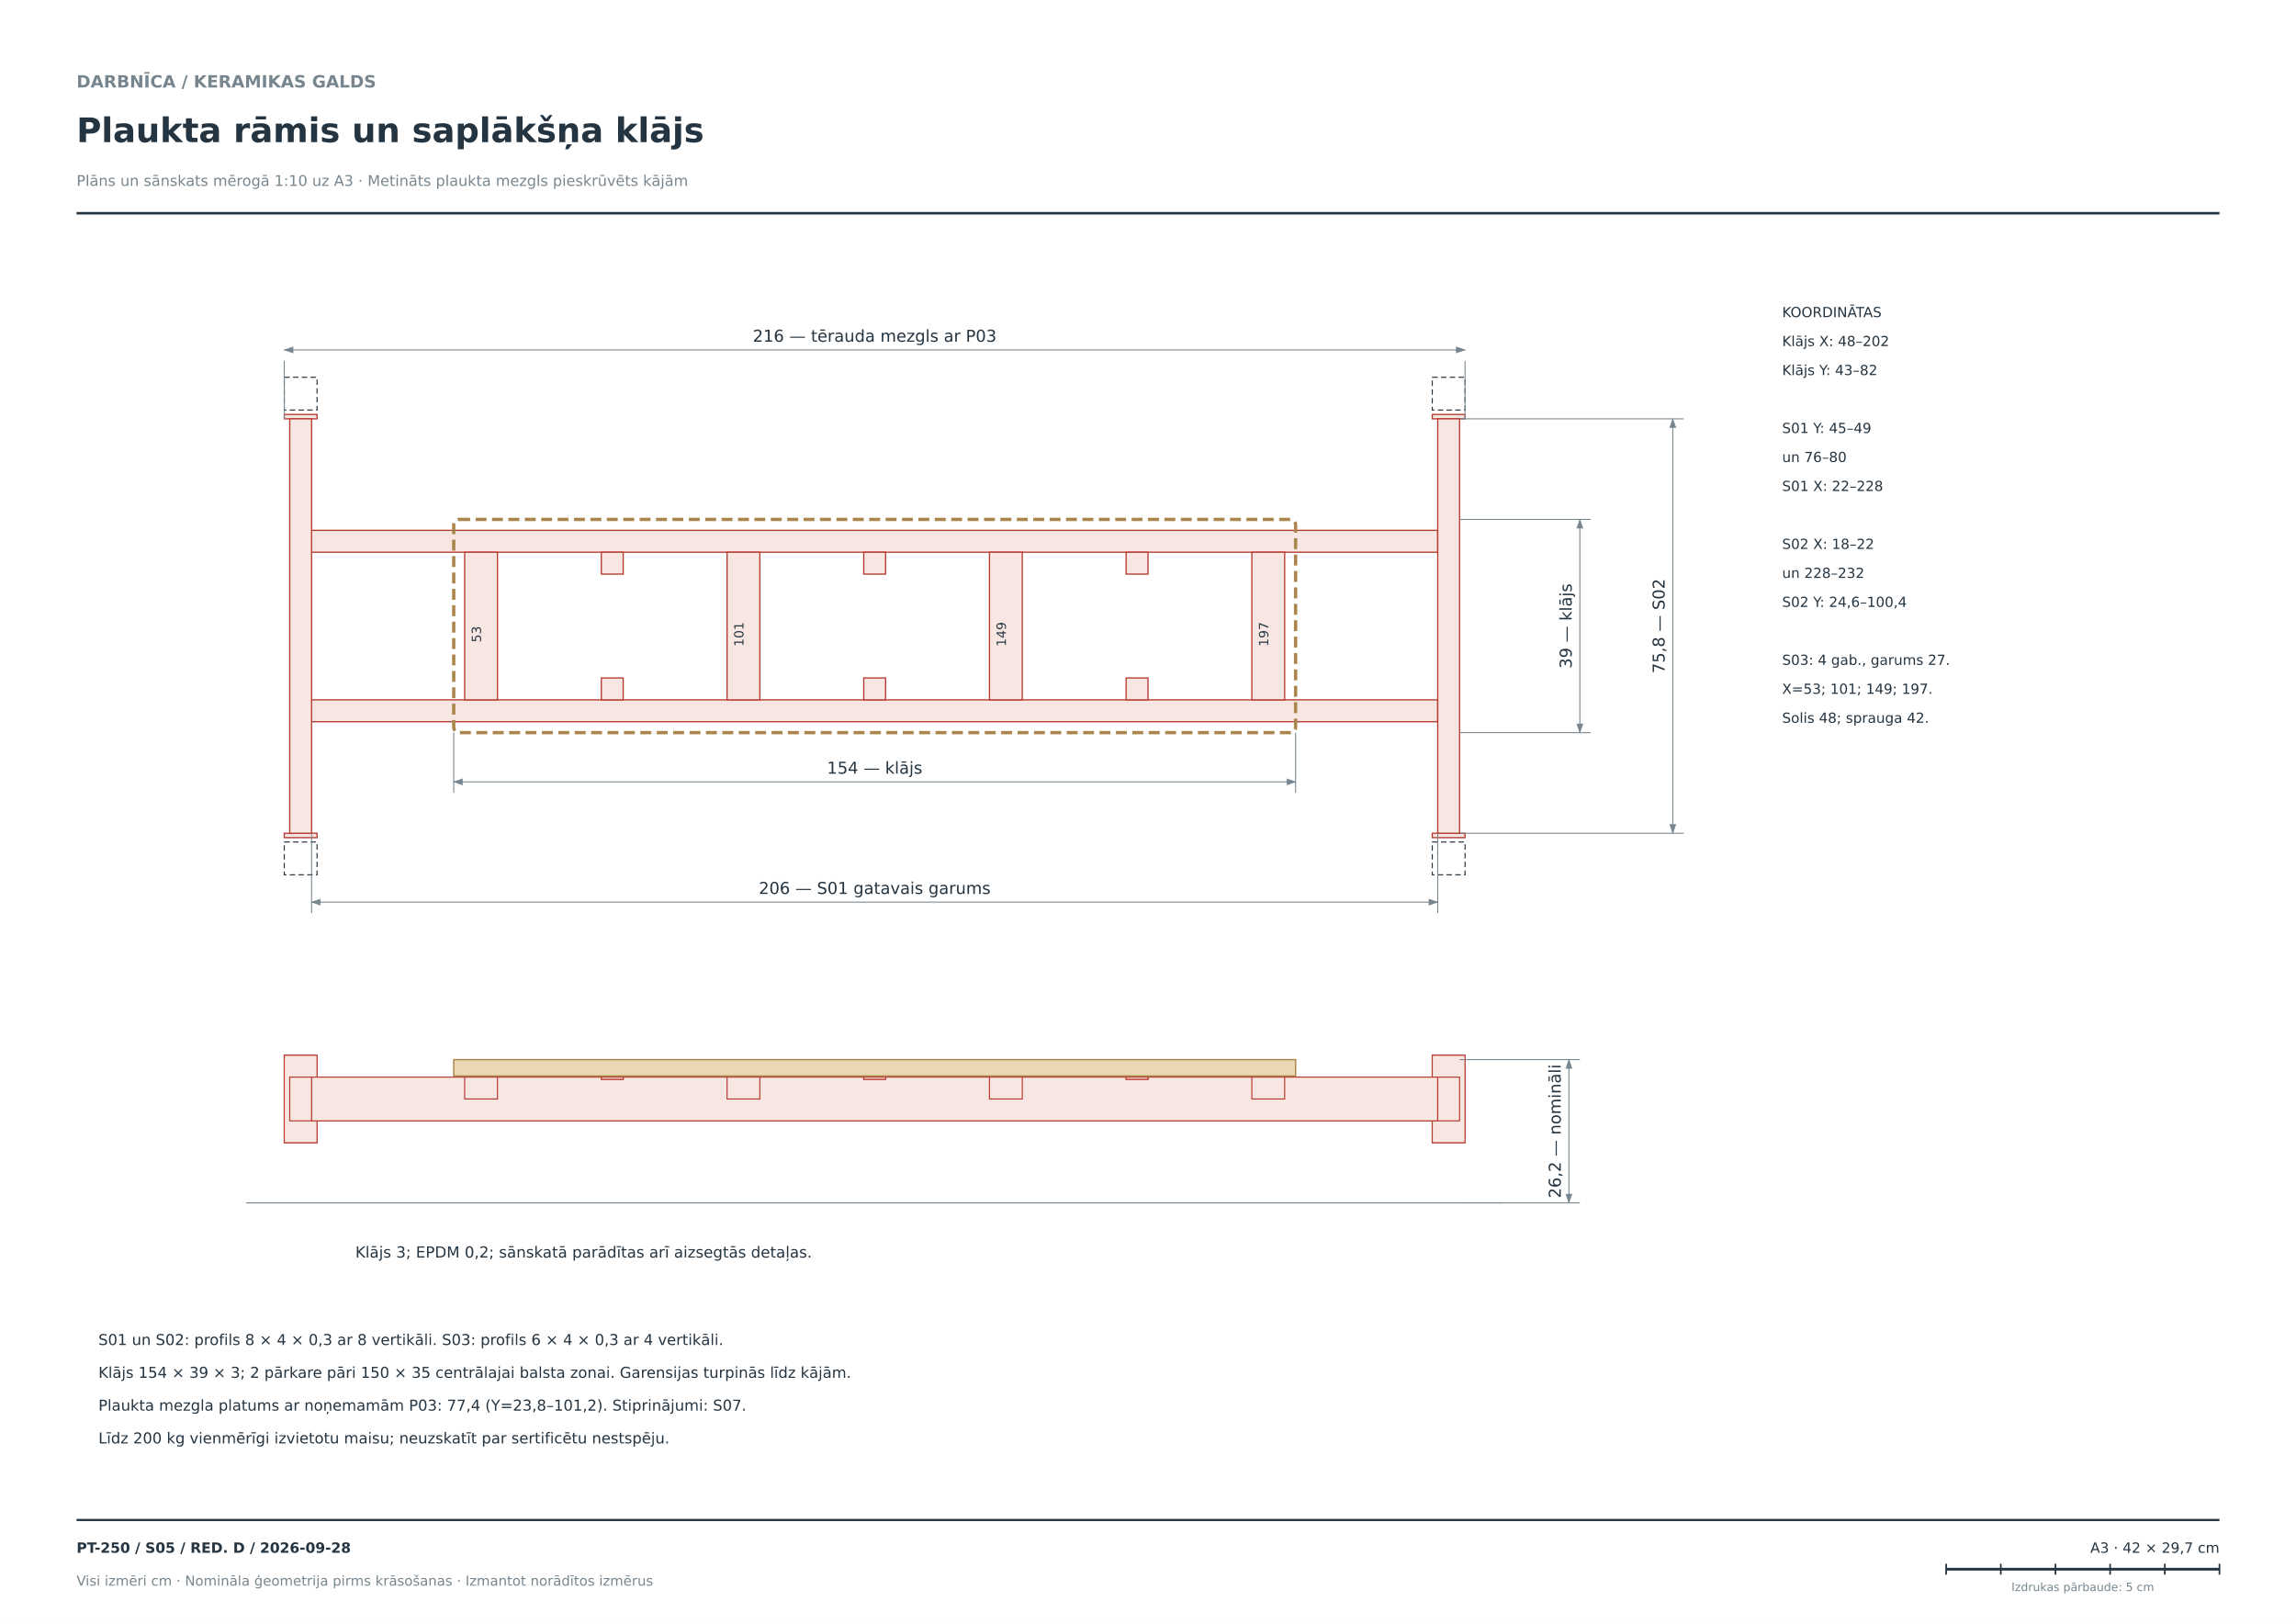
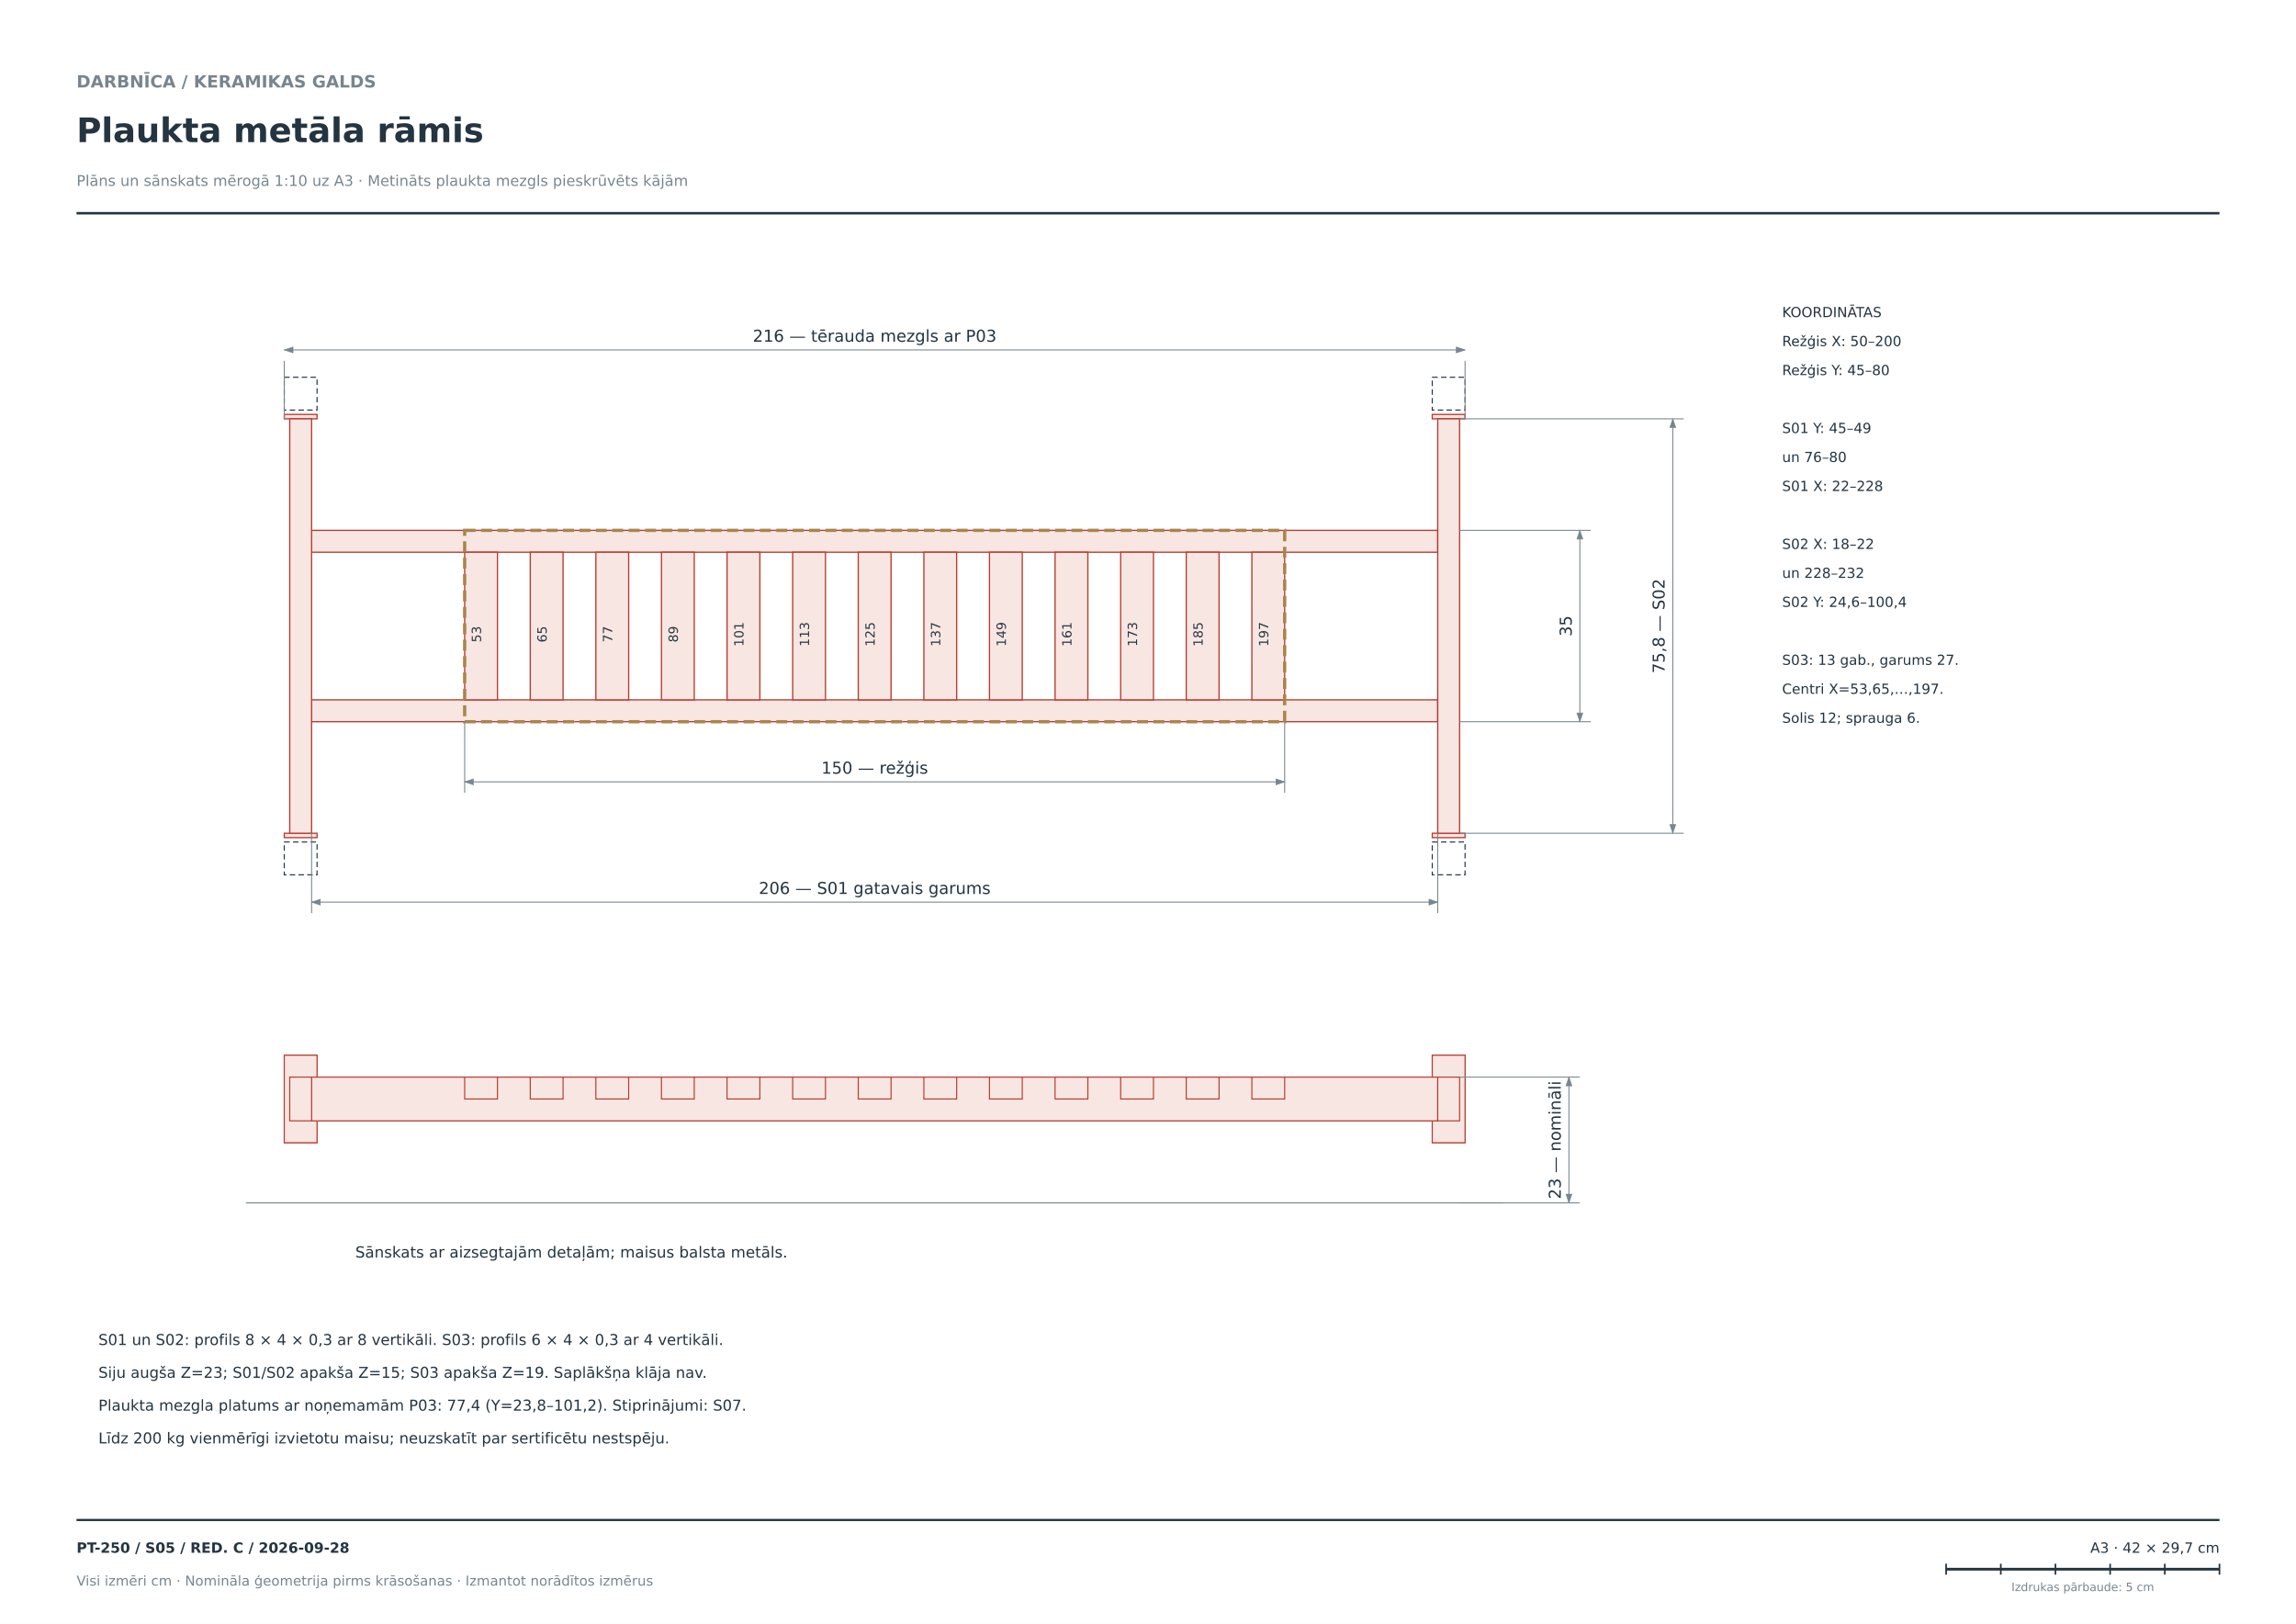
<svg xmlns="http://www.w3.org/2000/svg" width="42cm" height="29.7cm" viewBox="0 0 420 297">
  <rect width="420" height="297" fill="white" />
  <text x="14" y="16" font-family="DejaVu Sans" font-size="3.1" fill="#77858e" text-anchor="start" font-weight="bold">DARBNĪCA / KERAMIKAS GALDS</text>
-   <text x="14" y="26" font-family="DejaVu Sans" font-size="6.2" fill="#243441" text-anchor="start" font-weight="bold">Plaukta rāmis un saplākšņa klājs</text>
+   <text x="14" y="26" font-family="DejaVu Sans" font-size="6.2" fill="#243441" text-anchor="start" font-weight="bold">Plaukta metāla rāmis</text>
  <text x="14" y="34" font-family="DejaVu Sans" font-size="2.7" fill="#77858e" text-anchor="start">Plāns un sānskats mērogā 1:10 uz A3 · Metināts plaukta mezgls pieskrūvēts kājām</text>
  <line x1="14" y1="39" x2="406" y2="39" stroke="#243441" stroke-width="0.45" />
  <line x1="14" y1="278" x2="406" y2="278" stroke="#243441" stroke-width="0.4" />
-   <text x="14" y="284" font-family="DejaVu Sans" font-size="2.6" fill="#243441" text-anchor="start" font-weight="bold">PT-250  /  S05  /  RED. D  /  2026-09-28</text>
+   <text x="14" y="284" font-family="DejaVu Sans" font-size="2.6" fill="#243441" text-anchor="start" font-weight="bold">PT-250  /  S05  /  RED. C  /  2026-09-28</text>
  <text x="14" y="290" font-family="DejaVu Sans" font-size="2.5" fill="#77858e" text-anchor="start">Visi izmēri cm · Nomināla ģeometrija pirms krāsošanas · Izmantot norādītos izmērus</text>
  <text x="406" y="284" font-family="DejaVu Sans" font-size="2.6" fill="#243441" text-anchor="end">A3 · 42 × 29,7 cm</text>
  <line x1="356" y1="287" x2="406" y2="287" stroke="#243441" stroke-width="0.5" />
  <line x1="356" y1="286" x2="356" y2="288" stroke="#243441" stroke-width="0.3" />
  <line x1="366" y1="286" x2="366" y2="288" stroke="#243441" stroke-width="0.3" />
  <line x1="376" y1="286" x2="376" y2="288" stroke="#243441" stroke-width="0.3" />
  <line x1="386" y1="286" x2="386" y2="288" stroke="#243441" stroke-width="0.3" />
  <line x1="396" y1="286" x2="396" y2="288" stroke="#243441" stroke-width="0.3" />
  <line x1="406" y1="286" x2="406" y2="288" stroke="#243441" stroke-width="0.3" />
  <text x="381" y="291" font-family="DejaVu Sans" font-size="2.1" fill="#77858e" text-anchor="middle">Izdrukas pārbaude: 5 cm</text>
  <rect x="52" y="75.8" width="6" height="0.8" fill="#f7e6e1" stroke="#b83b31" stroke-width="0.23" rx="0" />
  <rect x="262" y="75.8" width="6" height="0.8" fill="#f7e6e1" stroke="#b83b31" stroke-width="0.23" rx="0" />
  <rect x="52" y="152.4" width="6" height="0.8" fill="#f7e6e1" stroke="#b83b31" stroke-width="0.23" rx="0" />
  <rect x="262" y="152.4" width="6" height="0.8" fill="#f7e6e1" stroke="#b83b31" stroke-width="0.23" rx="0" />
  <rect x="57" y="97" width="206" height="4" fill="#f7e6e1" stroke="#b83b31" stroke-width="0.23" rx="0" />
  <rect x="57" y="128" width="206" height="4" fill="#f7e6e1" stroke="#b83b31" stroke-width="0.23" rx="0" />
  <rect x="53" y="76.6" width="4" height="75.8" fill="#f7e6e1" stroke="#b83b31" stroke-width="0.23" rx="0" />
  <rect x="263" y="76.6" width="4" height="75.8" fill="#f7e6e1" stroke="#b83b31" stroke-width="0.23" rx="0" />
  <rect x="85" y="101" width="6" height="27" fill="#f7e6e1" stroke="#b83b31" stroke-width="0.23" rx="0" />
+   <rect x="97" y="101" width="6" height="27" fill="#f7e6e1" stroke="#b83b31" stroke-width="0.23" rx="0" />
+   <rect x="109" y="101" width="6" height="27" fill="#f7e6e1" stroke="#b83b31" stroke-width="0.23" rx="0" />
+   <rect x="121" y="101" width="6" height="27" fill="#f7e6e1" stroke="#b83b31" stroke-width="0.23" rx="0" />
  <rect x="133" y="101" width="6" height="27" fill="#f7e6e1" stroke="#b83b31" stroke-width="0.23" rx="0" />
+   <rect x="145" y="101" width="6" height="27" fill="#f7e6e1" stroke="#b83b31" stroke-width="0.23" rx="0" />
+   <rect x="157" y="101" width="6" height="27" fill="#f7e6e1" stroke="#b83b31" stroke-width="0.23" rx="0" />
+   <rect x="169" y="101" width="6" height="27" fill="#f7e6e1" stroke="#b83b31" stroke-width="0.23" rx="0" />
  <rect x="181" y="101" width="6" height="27" fill="#f7e6e1" stroke="#b83b31" stroke-width="0.23" rx="0" />
+   <rect x="193" y="101" width="6" height="27" fill="#f7e6e1" stroke="#b83b31" stroke-width="0.23" rx="0" />
+   <rect x="205" y="101" width="6" height="27" fill="#f7e6e1" stroke="#b83b31" stroke-width="0.23" rx="0" />
+   <rect x="217" y="101" width="6" height="27" fill="#f7e6e1" stroke="#b83b31" stroke-width="0.23" rx="0" />
  <rect x="229" y="101" width="6" height="27" fill="#f7e6e1" stroke="#b83b31" stroke-width="0.23" rx="0" />
-   <rect x="110" y="101" width="4" height="4" fill="#f7e6e1" stroke="#b83b31" stroke-width="0.23" rx="0" />
-   <rect x="158" y="101" width="4" height="4" fill="#f7e6e1" stroke="#b83b31" stroke-width="0.23" rx="0" />
-   <rect x="206" y="101" width="4" height="4" fill="#f7e6e1" stroke="#b83b31" stroke-width="0.23" rx="0" />
-   <rect x="110" y="124" width="4" height="4" fill="#f7e6e1" stroke="#b83b31" stroke-width="0.23" rx="0" />
-   <rect x="158" y="124" width="4" height="4" fill="#f7e6e1" stroke="#b83b31" stroke-width="0.23" rx="0" />
-   <rect x="206" y="124" width="4" height="4" fill="#f7e6e1" stroke="#b83b31" stroke-width="0.23" rx="0" />
  <rect x="52" y="69" width="6" height="6" fill="none" stroke="#243441" stroke-width="0.2" rx="0" stroke-dasharray="1 .6" />
  <rect x="262" y="69" width="6" height="6" fill="none" stroke="#243441" stroke-width="0.2" rx="0" stroke-dasharray="1 .6" />
  <rect x="52" y="154" width="6" height="6" fill="none" stroke="#243441" stroke-width="0.2" rx="0" stroke-dasharray="1 .6" />
  <rect x="262" y="154" width="6" height="6" fill="none" stroke="#243441" stroke-width="0.2" rx="0" stroke-dasharray="1 .6" />
-   <rect x="83" y="95" width="154" height="39" fill="none" stroke="#aa854c" stroke-width="0.6" rx="1" stroke-dasharray="2 1" />
+   <rect x="85" y="97" width="150" height="35" fill="none" stroke="#aa854c" stroke-width="0.6" rx="0" stroke-dasharray="2 1" />
  <text x="88" y="116" font-family="DejaVu Sans" font-size="2.35" fill="#243441" text-anchor="middle" transform="rotate(-90 88 116)">53</text>
+   <text x="100" y="116" font-family="DejaVu Sans" font-size="2.35" fill="#243441" text-anchor="middle" transform="rotate(-90 100 116)">65</text>
+   <text x="112" y="116" font-family="DejaVu Sans" font-size="2.35" fill="#243441" text-anchor="middle" transform="rotate(-90 112 116)">77</text>
+   <text x="124" y="116" font-family="DejaVu Sans" font-size="2.35" fill="#243441" text-anchor="middle" transform="rotate(-90 124 116)">89</text>
  <text x="136" y="116" font-family="DejaVu Sans" font-size="2.35" fill="#243441" text-anchor="middle" transform="rotate(-90 136 116)">101</text>
+   <text x="148" y="116" font-family="DejaVu Sans" font-size="2.35" fill="#243441" text-anchor="middle" transform="rotate(-90 148 116)">113</text>
+   <text x="160" y="116" font-family="DejaVu Sans" font-size="2.35" fill="#243441" text-anchor="middle" transform="rotate(-90 160 116)">125</text>
+   <text x="172" y="116" font-family="DejaVu Sans" font-size="2.35" fill="#243441" text-anchor="middle" transform="rotate(-90 172 116)">137</text>
  <text x="184" y="116" font-family="DejaVu Sans" font-size="2.35" fill="#243441" text-anchor="middle" transform="rotate(-90 184 116)">149</text>
+   <text x="196" y="116" font-family="DejaVu Sans" font-size="2.35" fill="#243441" text-anchor="middle" transform="rotate(-90 196 116)">161</text>
+   <text x="208" y="116" font-family="DejaVu Sans" font-size="2.35" fill="#243441" text-anchor="middle" transform="rotate(-90 208 116)">173</text>
+   <text x="220" y="116" font-family="DejaVu Sans" font-size="2.35" fill="#243441" text-anchor="middle" transform="rotate(-90 220 116)">185</text>
  <text x="232" y="116" font-family="DejaVu Sans" font-size="2.35" fill="#243441" text-anchor="middle" transform="rotate(-90 232 116)">197</text>
  <line x1="52" y1="76.6" x2="52" y2="66" stroke="#77858e" stroke-width="0.18" />
  <line x1="268" y1="76.6" x2="268" y2="66" stroke="#77858e" stroke-width="0.18" />
  <line x1="52" y1="64" x2="268" y2="64" stroke="#77858e" stroke-width="0.18" />
  <polygon points="52,64 53.6,63.45 53.6,64.55" fill="#77858e" stroke="#77858e" stroke-width="0.1" />
  <polygon points="268,64 266.4,63.45 266.4,64.55" fill="#77858e" stroke="#77858e" stroke-width="0.1" />
  <text x="160" y="62.5" font-family="DejaVu Sans" font-size="3" fill="#243441" text-anchor="middle">216 — tērauda mezgls ar P03</text>
-   <line x1="83" y1="134" x2="83" y2="145" stroke="#77858e" stroke-width="0.18" />
-   <line x1="237" y1="134" x2="237" y2="145" stroke="#77858e" stroke-width="0.18" />
-   <line x1="83" y1="143" x2="237" y2="143" stroke="#77858e" stroke-width="0.18" />
-   <polygon points="83,143 84.6,142.45 84.6,143.55" fill="#77858e" stroke="#77858e" stroke-width="0.1" />
-   <polygon points="237,143 235.4,142.45 235.4,143.55" fill="#77858e" stroke="#77858e" stroke-width="0.1" />
-   <text x="160" y="141.5" font-family="DejaVu Sans" font-size="3" fill="#243441" text-anchor="middle">154 — klājs</text>
+   <line x1="85" y1="132" x2="85" y2="145" stroke="#77858e" stroke-width="0.18" />
+   <line x1="235" y1="132" x2="235" y2="145" stroke="#77858e" stroke-width="0.18" />
+   <line x1="85" y1="143" x2="235" y2="143" stroke="#77858e" stroke-width="0.18" />
+   <polygon points="85,143 86.6,142.45 86.6,143.55" fill="#77858e" stroke="#77858e" stroke-width="0.1" />
+   <polygon points="235,143 233.4,142.45 233.4,143.55" fill="#77858e" stroke="#77858e" stroke-width="0.1" />
+   <text x="160" y="141.5" font-family="DejaVu Sans" font-size="3" fill="#243441" text-anchor="middle">150 — režģis</text>
  <line x1="57" y1="152.4" x2="57" y2="167" stroke="#77858e" stroke-width="0.18" />
  <line x1="263" y1="152.4" x2="263" y2="167" stroke="#77858e" stroke-width="0.18" />
  <line x1="57" y1="165" x2="263" y2="165" stroke="#77858e" stroke-width="0.18" />
  <polygon points="57,165 58.6,164.45 58.6,165.55" fill="#77858e" stroke="#77858e" stroke-width="0.1" />
  <polygon points="263,165 261.4,164.45 261.4,165.55" fill="#77858e" stroke="#77858e" stroke-width="0.1" />
  <text x="160" y="163.5" font-family="DejaVu Sans" font-size="3" fill="#243441" text-anchor="middle">206 — S01 gatavais garums</text>
-   <line x1="267" y1="95" x2="291" y2="95" stroke="#77858e" stroke-width="0.18" />
-   <line x1="267" y1="134" x2="291" y2="134" stroke="#77858e" stroke-width="0.18" />
-   <line x1="289" y1="95" x2="289" y2="134" stroke="#77858e" stroke-width="0.18" />
-   <polygon points="289,95 288.45,96.6 289.55,96.6" fill="#77858e" stroke="#77858e" stroke-width="0.1" />
-   <polygon points="289,134 288.45,132.4 289.55,132.4" fill="#77858e" stroke="#77858e" stroke-width="0.1" />
-   <text x="287.5" y="114.5" font-family="DejaVu Sans" font-size="3" fill="#243441" text-anchor="middle" transform="rotate(-90 287.5 114.5)">39 — klājs</text>
+   <line x1="267" y1="97" x2="291" y2="97" stroke="#77858e" stroke-width="0.18" />
+   <line x1="267" y1="132" x2="291" y2="132" stroke="#77858e" stroke-width="0.18" />
+   <line x1="289" y1="97" x2="289" y2="132" stroke="#77858e" stroke-width="0.18" />
+   <polygon points="289,97 288.45,98.6 289.55,98.6" fill="#77858e" stroke="#77858e" stroke-width="0.1" />
+   <polygon points="289,132 288.45,130.4 289.55,130.4" fill="#77858e" stroke="#77858e" stroke-width="0.1" />
+   <text x="287.5" y="114.5" font-family="DejaVu Sans" font-size="3" fill="#243441" text-anchor="middle" transform="rotate(-90 287.5 114.5)">35</text>
  <line x1="267" y1="76.6" x2="308" y2="76.6" stroke="#77858e" stroke-width="0.18" />
  <line x1="267" y1="152.4" x2="308" y2="152.4" stroke="#77858e" stroke-width="0.18" />
  <line x1="306" y1="76.6" x2="306" y2="152.4" stroke="#77858e" stroke-width="0.18" />
  <polygon points="306,76.6 305.45,78.2 306.55,78.2" fill="#77858e" stroke="#77858e" stroke-width="0.1" />
  <polygon points="306,152.4 305.45,150.8 306.55,150.8" fill="#77858e" stroke="#77858e" stroke-width="0.1" />
  <text x="304.5" y="114.5" font-family="DejaVu Sans" font-size="3" fill="#243441" text-anchor="middle" transform="rotate(-90 304.5 114.5)">75,8 — S02</text>
  <text x="326" y="58" font-family="DejaVu Sans" font-size="2.55" fill="#243441" text-anchor="start">KOORDINĀTAS</text>
-   <text x="326" y="63.3" font-family="DejaVu Sans" font-size="2.55" fill="#243441" text-anchor="start">Klājs X: 48–202</text>
-   <text x="326" y="68.6" font-family="DejaVu Sans" font-size="2.55" fill="#243441" text-anchor="start">Klājs Y: 43–82</text>
+   <text x="326" y="63.3" font-family="DejaVu Sans" font-size="2.55" fill="#243441" text-anchor="start">Režģis X: 50–200</text>
+   <text x="326" y="68.6" font-family="DejaVu Sans" font-size="2.55" fill="#243441" text-anchor="start">Režģis Y: 45–80</text>
  <text x="326" y="73.9" font-family="DejaVu Sans" font-size="2.55" fill="#243441" text-anchor="start" />
  <text x="326" y="79.2" font-family="DejaVu Sans" font-size="2.55" fill="#243441" text-anchor="start">S01 Y: 45–49</text>
  <text x="326" y="84.5" font-family="DejaVu Sans" font-size="2.55" fill="#243441" text-anchor="start">un 76–80</text>
  <text x="326" y="89.8" font-family="DejaVu Sans" font-size="2.55" fill="#243441" text-anchor="start">S01 X: 22–228</text>
  <text x="326" y="95.1" font-family="DejaVu Sans" font-size="2.55" fill="#243441" text-anchor="start" />
  <text x="326" y="100.4" font-family="DejaVu Sans" font-size="2.55" fill="#243441" text-anchor="start">S02 X: 18–22</text>
  <text x="326" y="105.7" font-family="DejaVu Sans" font-size="2.55" fill="#243441" text-anchor="start">un 228–232</text>
  <text x="326" y="111" font-family="DejaVu Sans" font-size="2.55" fill="#243441" text-anchor="start">S02 Y: 24,6–100,4</text>
  <text x="326" y="116.3" font-family="DejaVu Sans" font-size="2.55" fill="#243441" text-anchor="start" />
-   <text x="326" y="121.6" font-family="DejaVu Sans" font-size="2.55" fill="#243441" text-anchor="start">S03: 4 gab., garums 27.</text>
-   <text x="326" y="126.9" font-family="DejaVu Sans" font-size="2.55" fill="#243441" text-anchor="start">X=53; 101; 149; 197.</text>
-   <text x="326" y="132.2" font-family="DejaVu Sans" font-size="2.55" fill="#243441" text-anchor="start">Solis 48; sprauga 42.</text>
+   <text x="326" y="121.6" font-family="DejaVu Sans" font-size="2.55" fill="#243441" text-anchor="start">S03: 13 gab., garums 27.</text>
+   <text x="326" y="126.9" font-family="DejaVu Sans" font-size="2.55" fill="#243441" text-anchor="start">Centri X=53,65,…,197.</text>
+   <text x="326" y="132.2" font-family="DejaVu Sans" font-size="2.55" fill="#243441" text-anchor="start">Solis 12; sprauga 6.</text>
  <rect x="52" y="193" width="6" height="16" fill="#f7e6e1" stroke="#b83b31" stroke-width="0.2" rx="0" />
  <rect x="262" y="193" width="6" height="16" fill="#f7e6e1" stroke="#b83b31" stroke-width="0.2" rx="0" />
  <rect x="52" y="193" width="6" height="16" fill="#f7e6e1" stroke="#b83b31" stroke-width="0.2" rx="0" />
  <rect x="262" y="193" width="6" height="16" fill="#f7e6e1" stroke="#b83b31" stroke-width="0.2" rx="0" />
  <rect x="57" y="197" width="206" height="8" fill="#f7e6e1" stroke="#b83b31" stroke-width="0.2" rx="0" />
  <rect x="57" y="197" width="206" height="8" fill="#f7e6e1" stroke="#b83b31" stroke-width="0.2" rx="0" />
  <rect x="53" y="197" width="4" height="8" fill="#f7e6e1" stroke="#b83b31" stroke-width="0.2" rx="0" />
  <rect x="263" y="197" width="4" height="8" fill="#f7e6e1" stroke="#b83b31" stroke-width="0.2" rx="0" />
  <rect x="85" y="197" width="6" height="4" fill="#f7e6e1" stroke="#b83b31" stroke-width="0.2" rx="0" />
+   <rect x="97" y="197" width="6" height="4" fill="#f7e6e1" stroke="#b83b31" stroke-width="0.2" rx="0" />
+   <rect x="109" y="197" width="6" height="4" fill="#f7e6e1" stroke="#b83b31" stroke-width="0.2" rx="0" />
+   <rect x="121" y="197" width="6" height="4" fill="#f7e6e1" stroke="#b83b31" stroke-width="0.2" rx="0" />
  <rect x="133" y="197" width="6" height="4" fill="#f7e6e1" stroke="#b83b31" stroke-width="0.2" rx="0" />
+   <rect x="145" y="197" width="6" height="4" fill="#f7e6e1" stroke="#b83b31" stroke-width="0.2" rx="0" />
+   <rect x="157" y="197" width="6" height="4" fill="#f7e6e1" stroke="#b83b31" stroke-width="0.2" rx="0" />
+   <rect x="169" y="197" width="6" height="4" fill="#f7e6e1" stroke="#b83b31" stroke-width="0.2" rx="0" />
  <rect x="181" y="197" width="6" height="4" fill="#f7e6e1" stroke="#b83b31" stroke-width="0.2" rx="0" />
+   <rect x="193" y="197" width="6" height="4" fill="#f7e6e1" stroke="#b83b31" stroke-width="0.2" rx="0" />
+   <rect x="205" y="197" width="6" height="4" fill="#f7e6e1" stroke="#b83b31" stroke-width="0.2" rx="0" />
+   <rect x="217" y="197" width="6" height="4" fill="#f7e6e1" stroke="#b83b31" stroke-width="0.2" rx="0" />
  <rect x="229" y="197" width="6" height="4" fill="#f7e6e1" stroke="#b83b31" stroke-width="0.2" rx="0" />
-   <rect x="110" y="197" width="4" height="0.4" fill="#f7e6e1" stroke="#b83b31" stroke-width="0.2" rx="0" />
-   <rect x="158" y="197" width="4" height="0.4" fill="#f7e6e1" stroke="#b83b31" stroke-width="0.2" rx="0" />
-   <rect x="206" y="197" width="4" height="0.4" fill="#f7e6e1" stroke="#b83b31" stroke-width="0.2" rx="0" />
-   <rect x="110" y="197" width="4" height="0.4" fill="#f7e6e1" stroke="#b83b31" stroke-width="0.2" rx="0" />
-   <rect x="158" y="197" width="4" height="0.4" fill="#f7e6e1" stroke="#b83b31" stroke-width="0.2" rx="0" />
-   <rect x="206" y="197" width="4" height="0.4" fill="#f7e6e1" stroke="#b83b31" stroke-width="0.2" rx="0" />
-   <rect x="83" y="193.8" width="154" height="3" fill="#ead7b3" stroke="#aa854c" stroke-width="0.25" rx="0" />
  <line x1="45" y1="220" x2="275" y2="220" stroke="#77858e" stroke-width="0.2" />
-   <line x1="267" y1="193.8" x2="289" y2="193.8" stroke="#77858e" stroke-width="0.18" />
+   <line x1="267" y1="197" x2="289" y2="197" stroke="#77858e" stroke-width="0.18" />
  <line x1="267" y1="220" x2="289" y2="220" stroke="#77858e" stroke-width="0.18" />
-   <line x1="287" y1="193.8" x2="287" y2="220" stroke="#77858e" stroke-width="0.18" />
-   <polygon points="287,193.8 286.45,195.4 287.55,195.4" fill="#77858e" stroke="#77858e" stroke-width="0.1" />
+   <line x1="287" y1="197" x2="287" y2="220" stroke="#77858e" stroke-width="0.18" />
+   <polygon points="287,197 286.45,198.6 287.55,198.6" fill="#77858e" stroke="#77858e" stroke-width="0.1" />
  <polygon points="287,220 286.45,218.4 287.55,218.4" fill="#77858e" stroke="#77858e" stroke-width="0.1" />
-   <text x="285.5" y="206.9" font-family="DejaVu Sans" font-size="3" fill="#243441" text-anchor="middle" transform="rotate(-90 285.5 206.9)">26,2 — nomināli</text>
-   <text x="65" y="230" font-family="DejaVu Sans" font-size="2.8" fill="#243441" text-anchor="start">Klājs 3; EPDM 0,2; sānskatā parādītas arī aizsegtās detaļas.</text>
+   <text x="285.5" y="208.5" font-family="DejaVu Sans" font-size="3" fill="#243441" text-anchor="middle" transform="rotate(-90 285.5 208.5)">23 — nomināli</text>
+   <text x="65" y="230" font-family="DejaVu Sans" font-size="2.8" fill="#243441" text-anchor="start">Sānskats ar aizsegtajām detaļām; maisus balsta metāls.</text>
  <text x="18" y="246" font-family="DejaVu Sans" font-size="2.75" fill="#243441" text-anchor="start">S01 un S02: profils 8 × 4 × 0,3 ar 8 vertikāli. S03: profils 6 × 4 × 0,3 ar 4 vertikāli.</text>
-   <text x="18" y="252" font-family="DejaVu Sans" font-size="2.75" fill="#243441" text-anchor="start">Klājs 154 × 39 × 3; 2 pārkare pāri 150 × 35 centrālajai balsta zonai. Garensijas turpinās līdz kājām.</text>
+   <text x="18" y="252" font-family="DejaVu Sans" font-size="2.75" fill="#243441" text-anchor="start">Siju augša Z=23; S01/S02 apakša Z=15; S03 apakša Z=19. Saplākšņa klāja nav.</text>
  <text x="18" y="258" font-family="DejaVu Sans" font-size="2.75" fill="#243441" text-anchor="start">Plaukta mezgla platums ar noņemamām P03: 77,4 (Y=23,8–101,2). Stiprinājumi: S07.</text>
  <text x="18" y="264" font-family="DejaVu Sans" font-size="2.75" fill="#243441" text-anchor="start">Līdz 200 kg vienmērīgi izvietotu maisu; neuzskatīt par sertificētu nestspēju.</text>
</svg>
